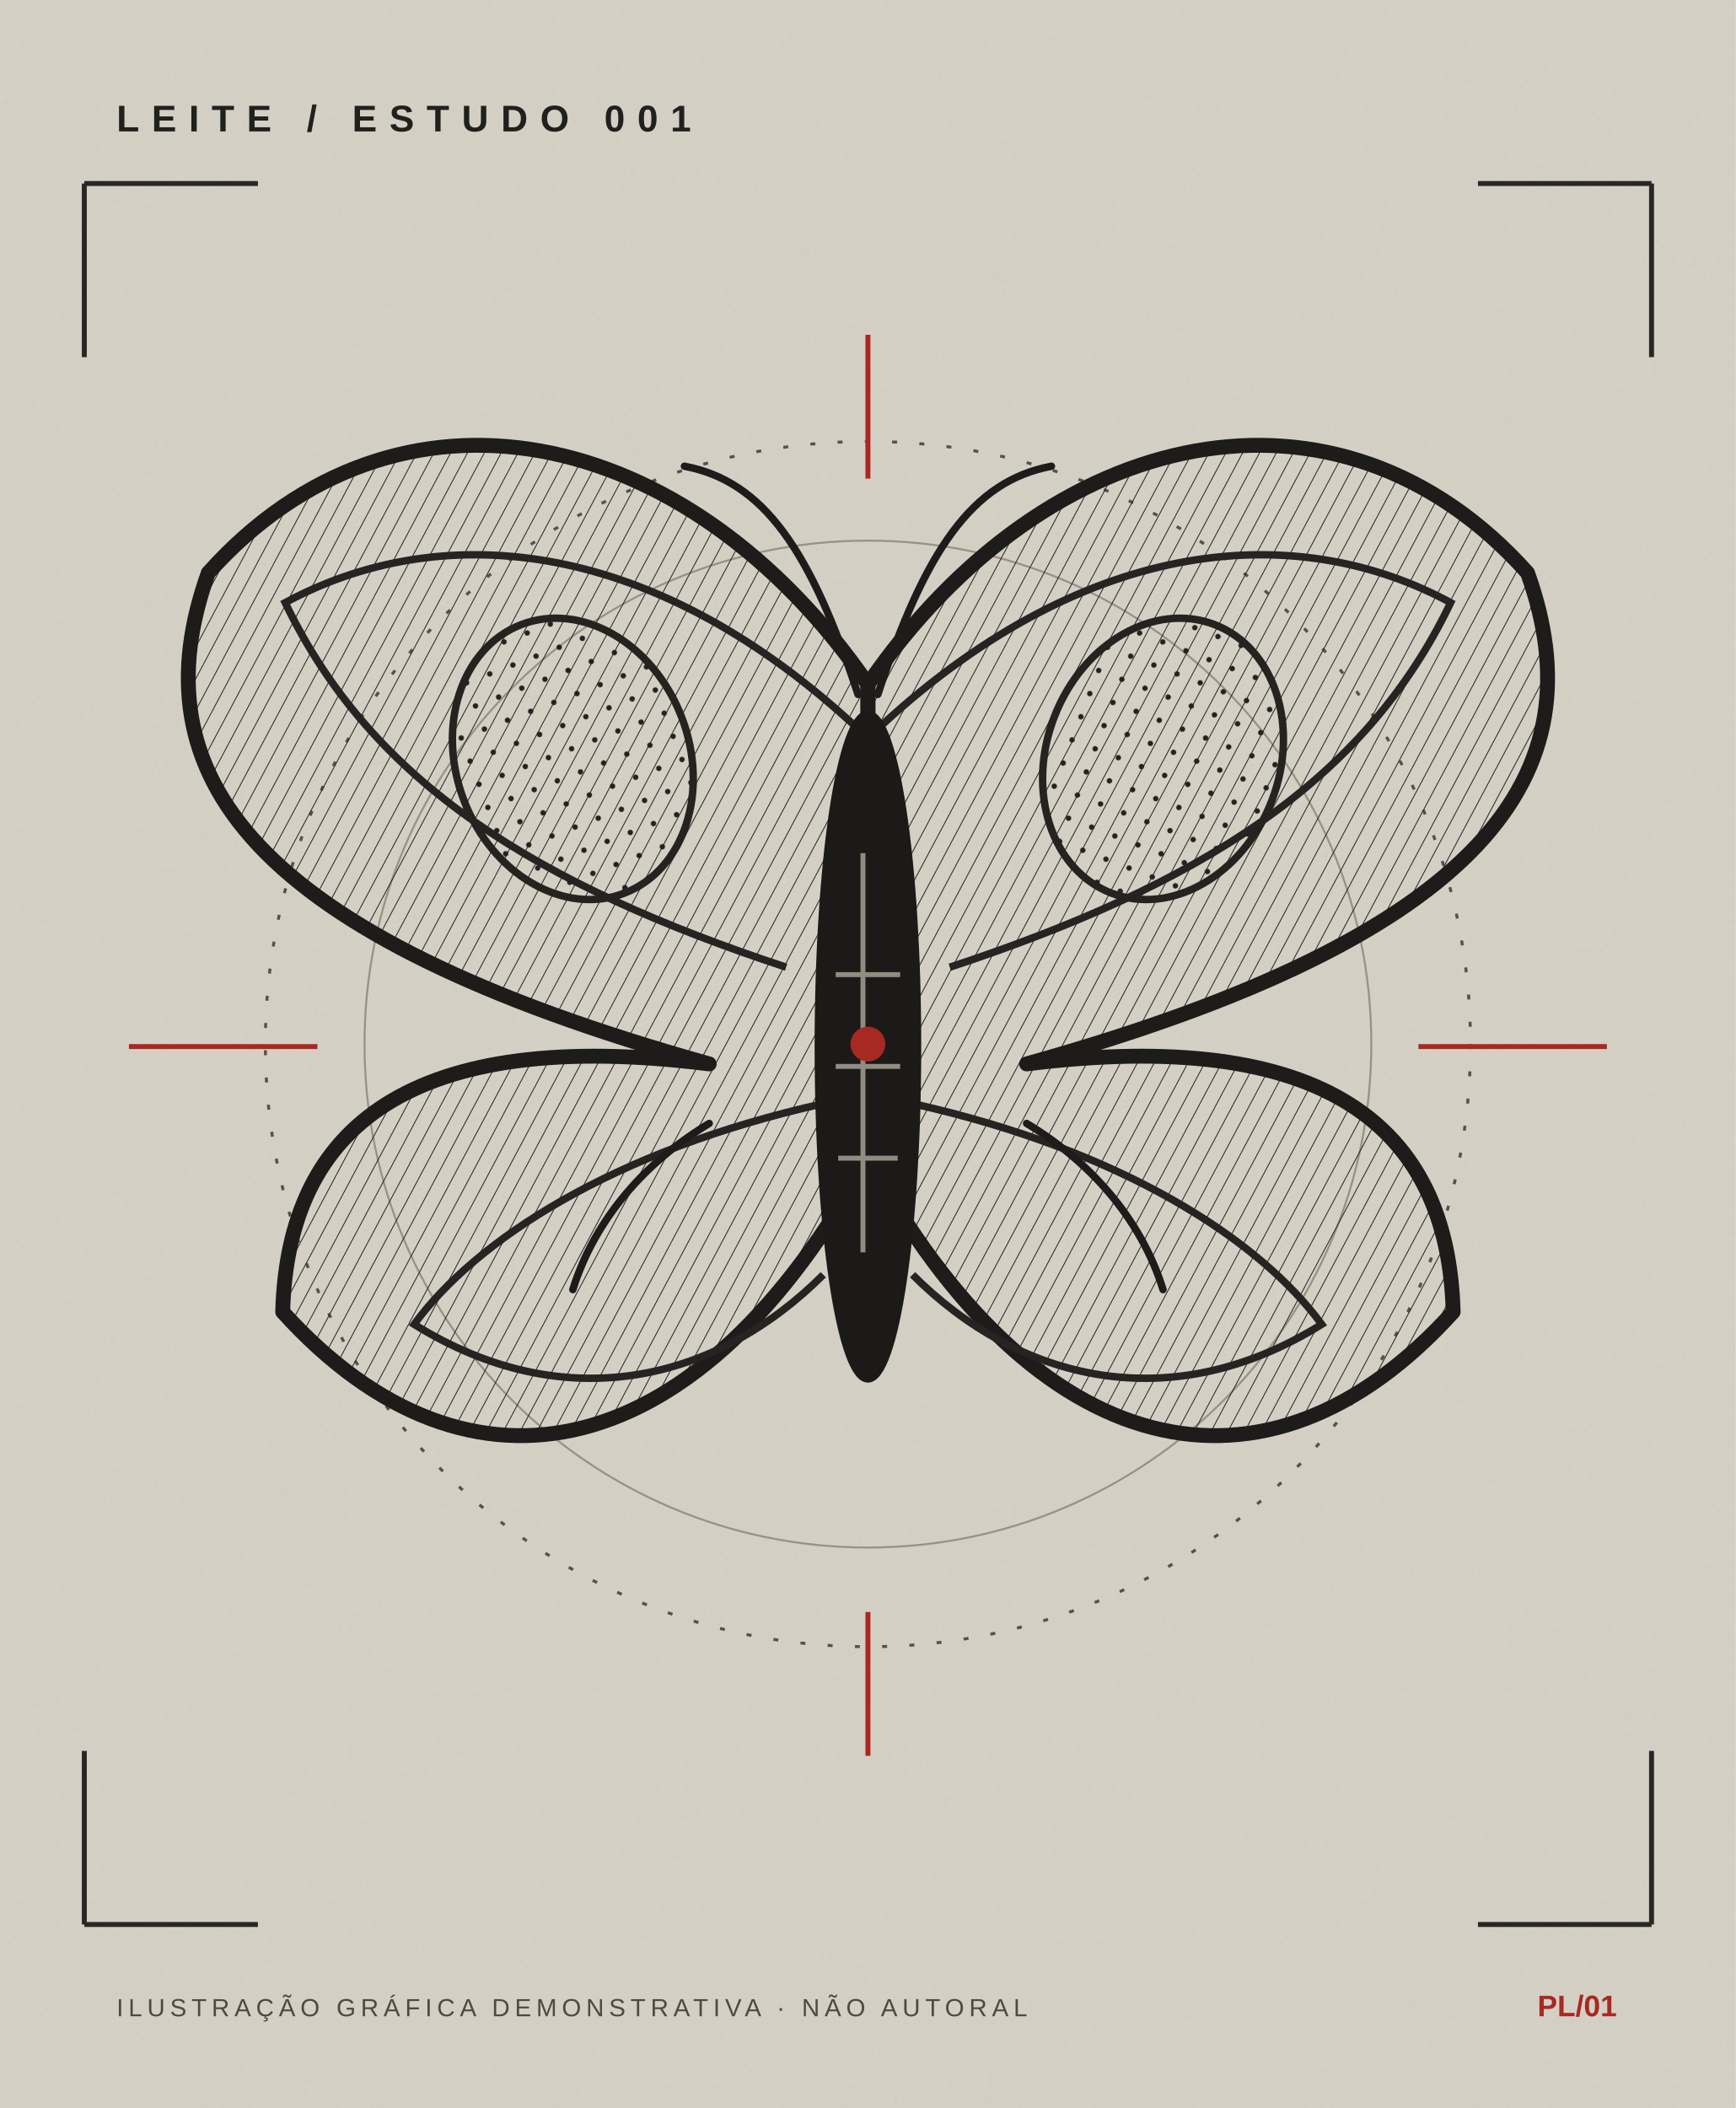
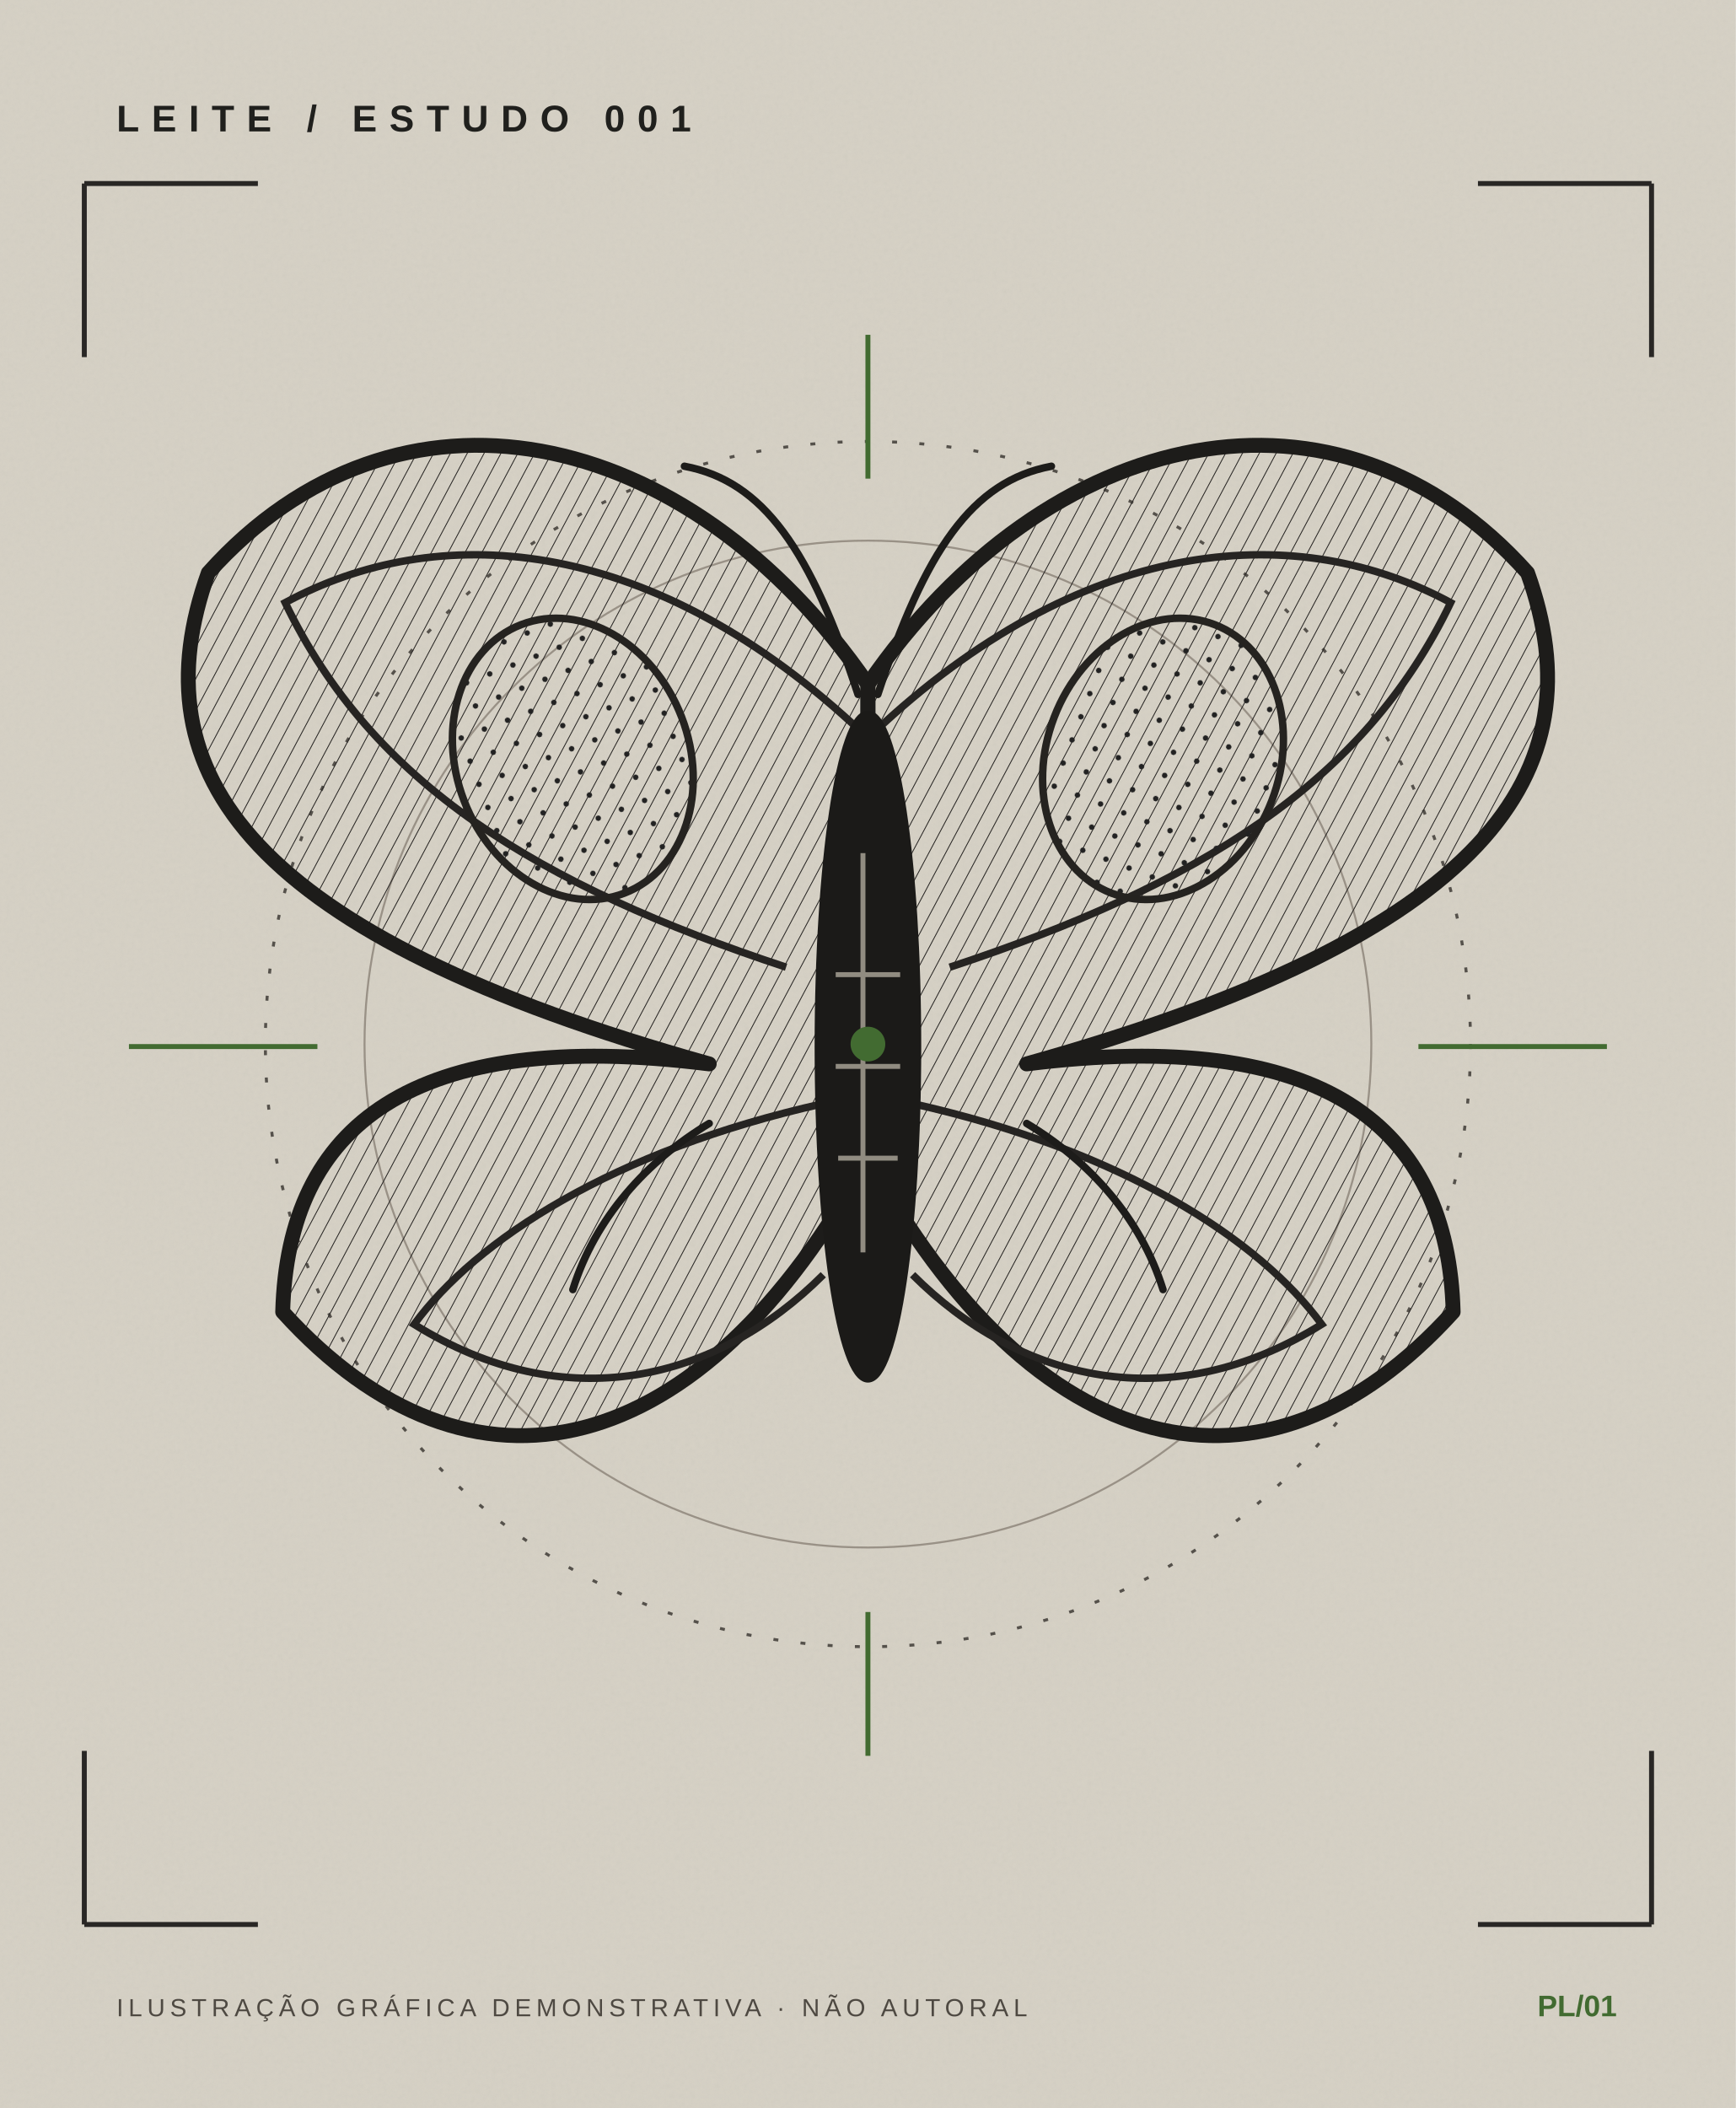
<svg xmlns="http://www.w3.org/2000/svg" viewBox="0 0 700 850" role="img" aria-labelledby="title desc">
  <defs>
    <pattern id="dots" width="10" height="10" patternUnits="userSpaceOnUse">
      <circle cx="2" cy="2" r="1.1" fill="#222" />
    </pattern>
    <pattern id="fine" width="6" height="6" patternUnits="userSpaceOnUse" patternTransform="rotate(28)">
      <path d="M0 0V6" stroke="#292725" stroke-width=".65" />
    </pattern>
    <filter id="grain">
      <feTurbulence type="fractalNoise" baseFrequency=".5" numOctaves="3" seed="11" result="n" />
      <feColorMatrix in="n" type="saturate" values="0" />
      <feComponentTransfer>
        <feFuncA type="linear" slope=".12" />
      </feComponentTransfer>
    </filter>
  </defs>
  <rect width="700" height="850" fill="#d5d0c4" />
  <rect width="700" height="850" filter="url(#grain)" opacity=".45" />
  <path d="M34 74h70M34 74v70M666 74h-70M666 74v70M34 776h70M34 776v-70M666 776h-70M666 776v-70" fill="none" stroke="#292725" stroke-width="2" />
  <circle cx="350" cy="421" r="243" fill="none" stroke="#55514b" stroke-width="1.2" stroke-dasharray="2 9" />
  <circle cx="350" cy="421" r="203" fill="none" stroke="#999186" stroke-width=".8" />
  <path d="M350 276C277 170 160 146 84 231c-29 81 16 146 202 198-120-15-170 25-172 100 76 84 169 61 236-62Z" fill="url(#fine)" stroke="#1d1c1a" stroke-width="6" stroke-linejoin="round" />
  <path d="M350 276c73-106 190-130 266-45 29 81-16 146-202 198 120-15 170 25 172 100-76 84-169 61-236-62Z" fill="url(#fine)" stroke="#1d1c1a" stroke-width="6" stroke-linejoin="round" />
  <path d="M344 292C260 215 176 210 115 243c35 73 102 114 202 147M356 292c84-77 168-82 229-49-35 73-102 114-202 147M332 445c-85 19-140 55-165 89 61 38 122 23 165-20M368 445c85 19 140 55 165 89-61 38-122 23-165-20" fill="none" stroke="#262422" stroke-width="3" />
  <ellipse cx="231" cy="306" rx="47" ry="58" fill="url(#dots)" stroke="#252320" stroke-width="3" transform="rotate(-21 231 306)" />
  <ellipse cx="469" cy="306" rx="47" ry="58" fill="url(#dots)" stroke="#252320" stroke-width="3" transform="rotate(21 469 306)" />
  <path d="M286 453c-25 15-46 38-55 67m183-67c25 15 46 38 55 67M346 280c-19-58-38-86-70-92m78 92c19-58 38-86 70-92" fill="none" stroke="#1d1c1a" stroke-width="3" stroke-linecap="round" />
  <ellipse cx="350" cy="422" rx="20" ry="134" fill="#1b1a18" stroke="#1b1a18" stroke-width="3" />
  <path d="M348 344v161M337 393h26M337 430h26M338 467h24" stroke="#b8b1a4" stroke-width="2" opacity=".75" />
-   <path d="M350 135v58M350 650v58M52 422h76M572 422h76" stroke="#a82922" stroke-width="2" />
-   <circle cx="350" cy="421" r="7" fill="#a82922" />
+   <path d="M350 135v58M350 650v58M52 422h76M572 422h76" stroke="#426b31" stroke-width="2" />
+   <circle cx="350" cy="421" r="7" fill="#426b31" />
  <text x="47" y="53" fill="#20201d" font-family="Arial,sans-serif" font-size="15" font-weight="700" letter-spacing="5">LEITE / ESTUDO 001</text>
  <text x="47" y="813" fill="#4e4942" font-family="Arial,sans-serif" font-size="10" letter-spacing="2">ILUSTRAÇÃO GRÁFICA DEMONSTRATIVA · NÃO AUTORAL</text>
-   <text x="620" y="813" fill="#a82922" font-family="Arial,sans-serif" font-size="12" font-weight="700">PL/01</text>
+   <text x="620" y="813" fill="#426b31" font-family="Arial,sans-serif" font-size="12" font-weight="700">PL/01</text>
</svg>
